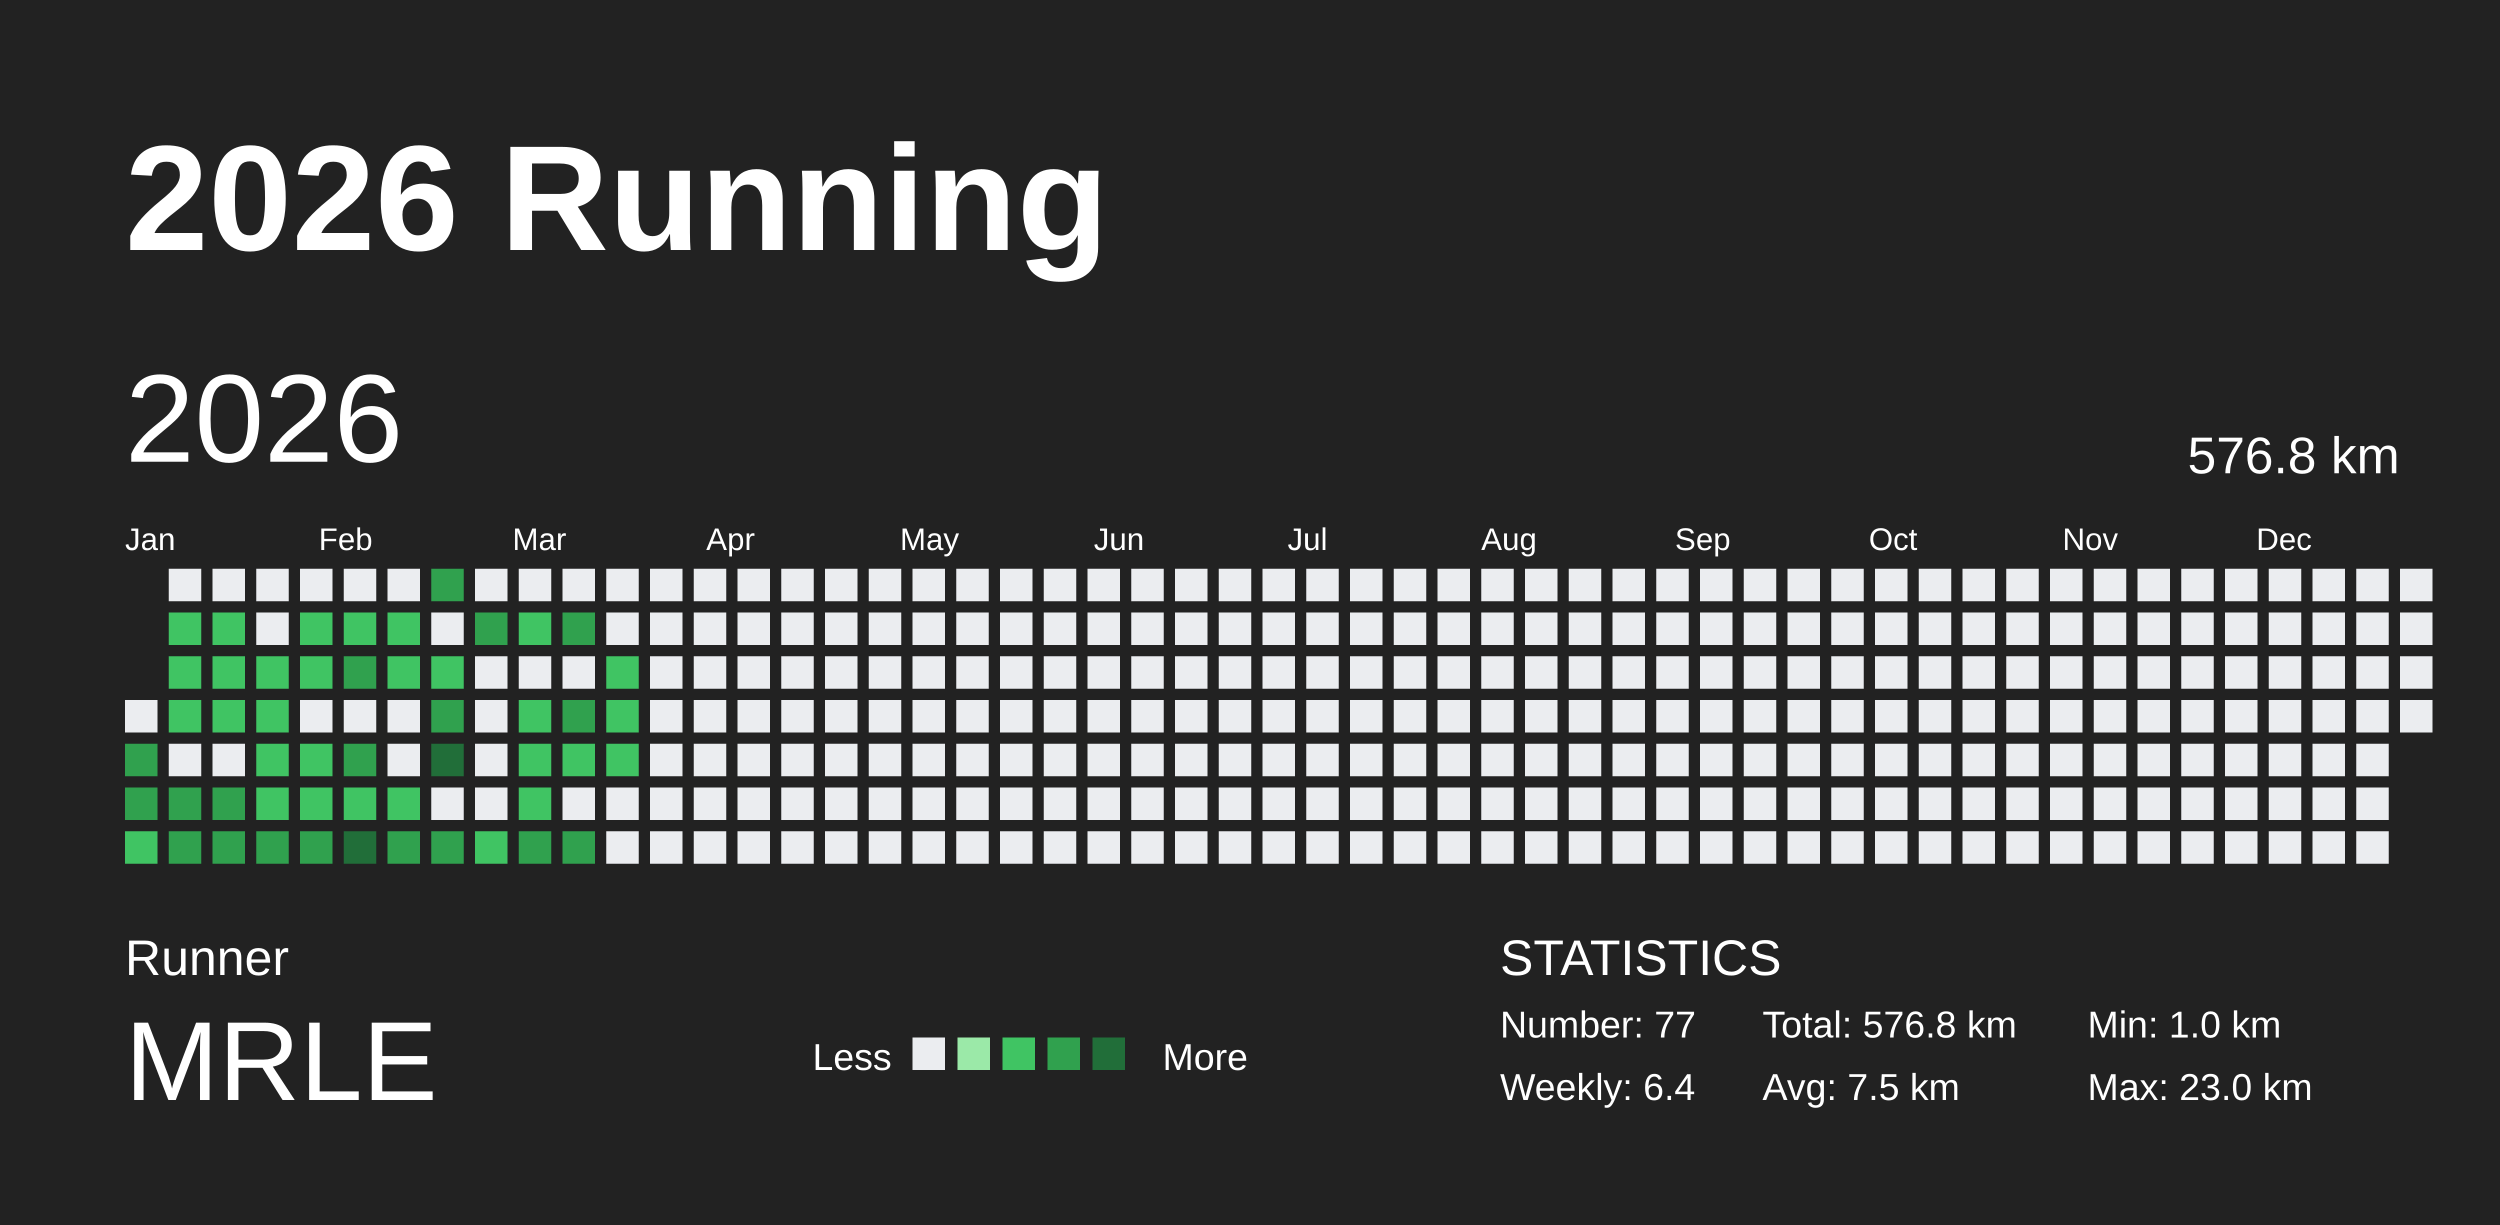
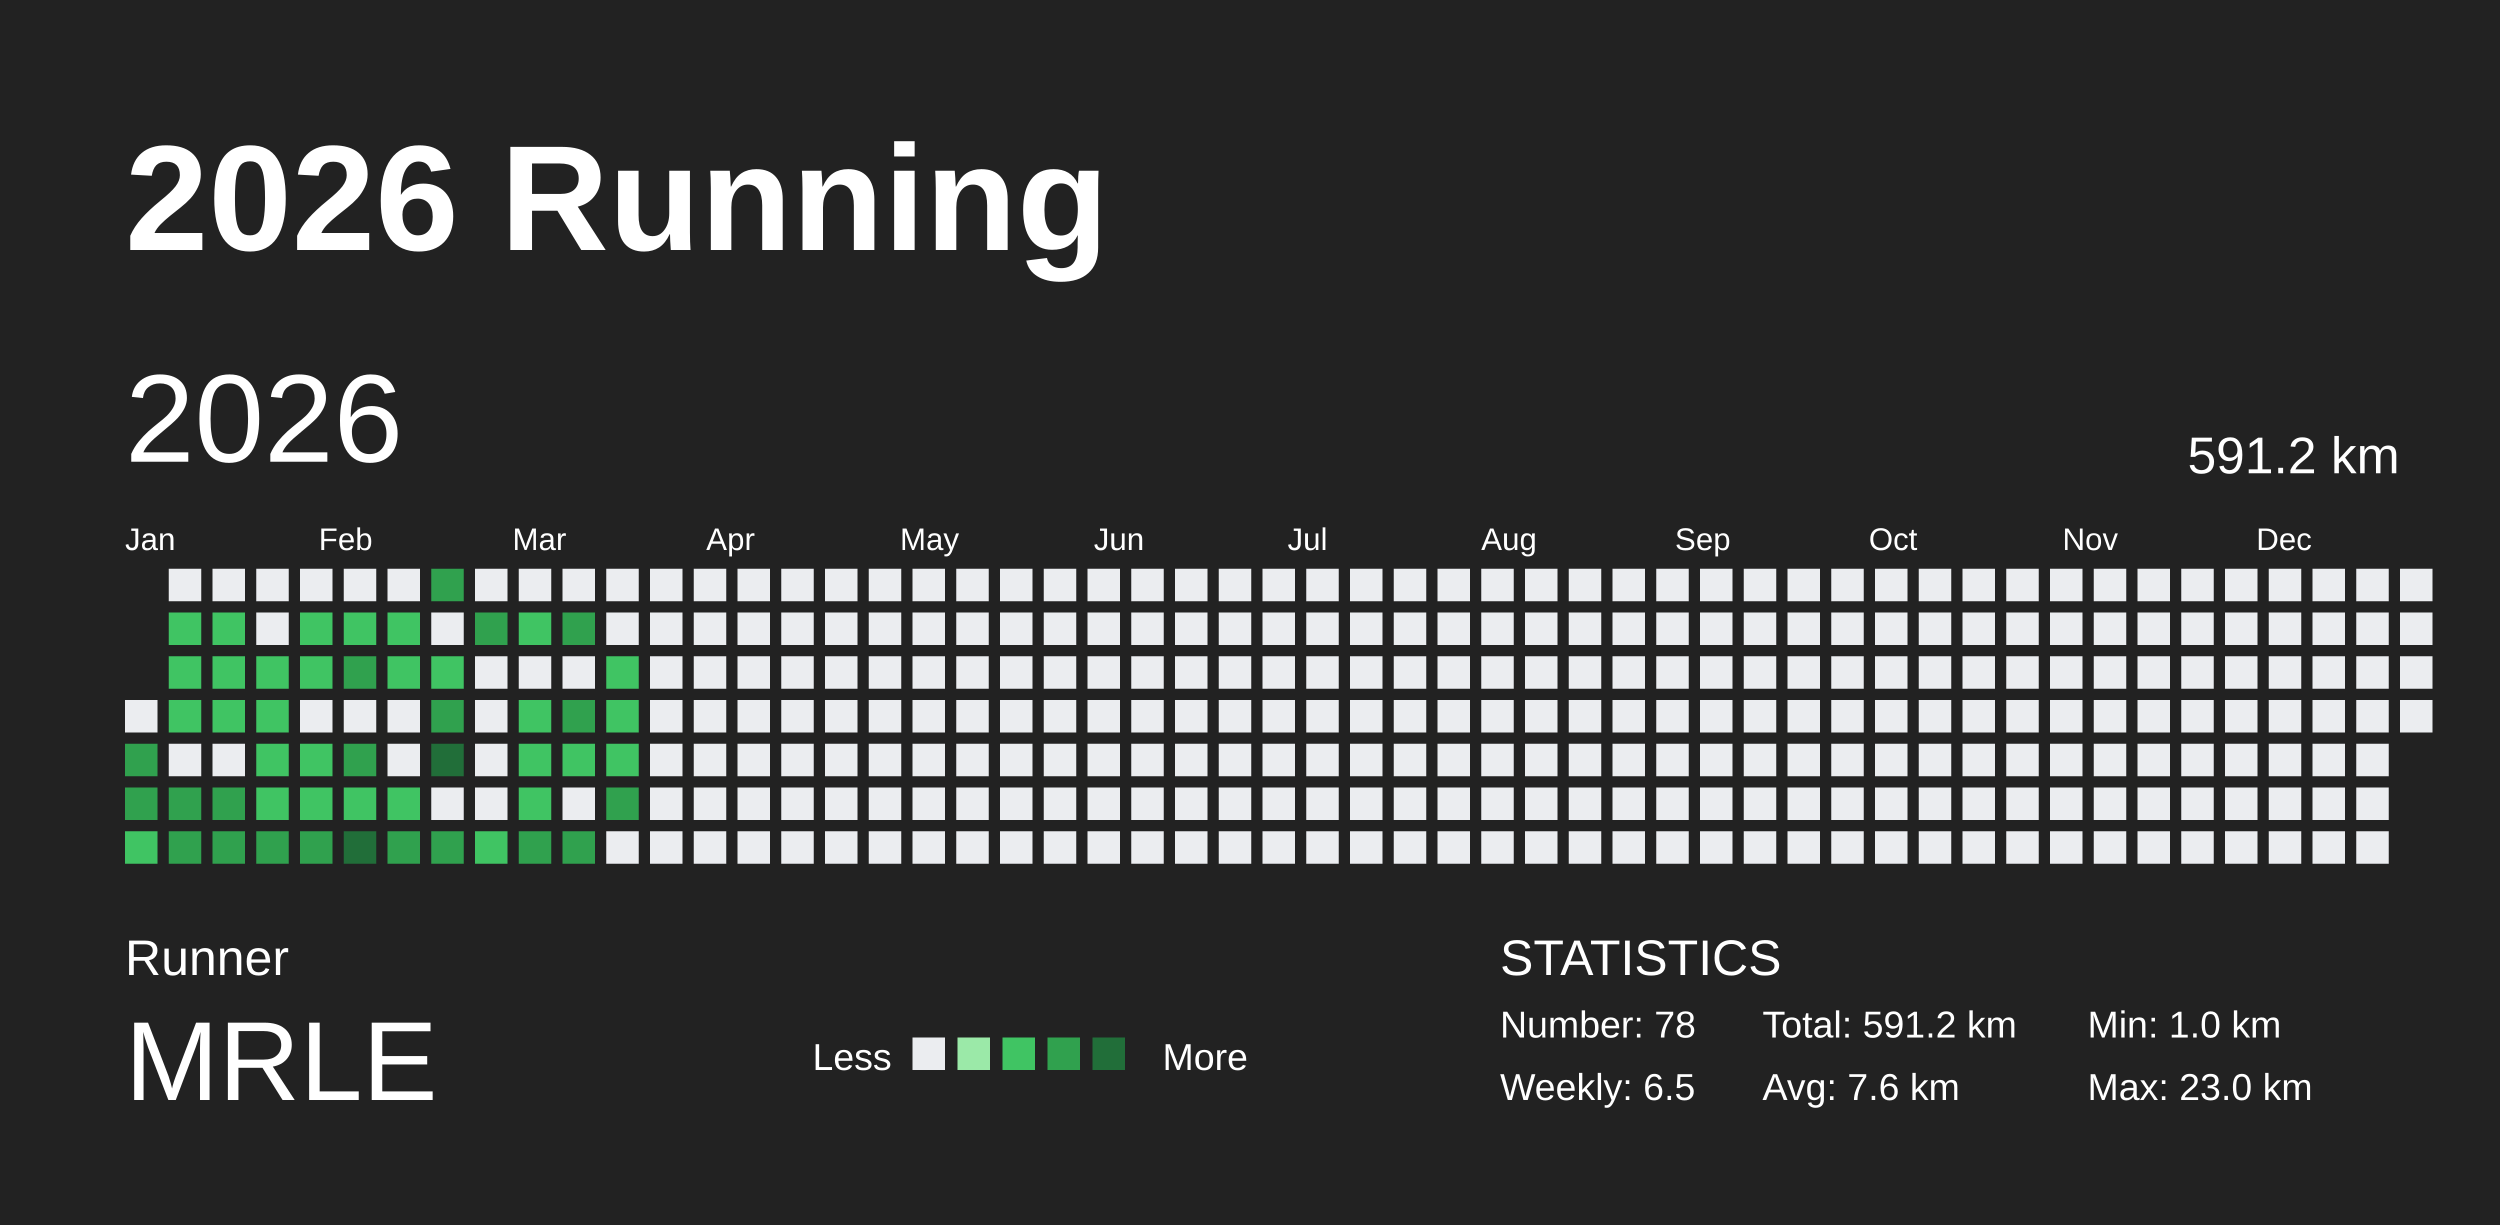
<svg xmlns="http://www.w3.org/2000/svg" baseProfile="full" height="98mm" version="1.1" viewBox="0,0,200,98" width="200mm">
  <defs />
  <rect fill="#222222" height="98" width="200" x="0" y="0" />
  <text fill="#FFFFFF" style="font-size:12px; font-family:Arial; font-weight:bold;" x="10" y="20">2026 Running</text>
  <text fill="#FFFFFF" style="font-size:4px; font-family:Arial" x="10" y="78">Runner</text>
  <text fill="#FFFFFF" style="font-size:9px; font-family:Arial" x="10" y="88">MRLE</text>
  <text fill="#FFFFFF" style="font-size:3px; font-family:Arial" x="65" y="85.6">Less</text>
  <rect fill="#ebedf0" height="2.6" width="2.6" x="73" y="83" />
  <rect fill="#9be9a8" height="2.6" width="2.6" x="76.6" y="83" />
  <rect fill="#40c463" height="2.6" width="2.6" x="80.2" y="83" />
  <rect fill="#30a14e" height="2.6" width="2.6" x="83.8" y="83" />
  <rect fill="#216e39" height="2.6" width="2.6" x="87.4" y="83" />
  <text fill="#FFFFFF" style="font-size:3px; font-family:Arial" x="93" y="85.6">More</text>
  <text fill="#FFFFFF" style="font-size:4px; font-family:Arial" x="120" y="78">STATISTICS</text>
-   <text fill="#FFFFFF" style="font-size:3px; font-family:Arial" x="120" y="83">Number: 77</text>
-   <text fill="#FFFFFF" style="font-size:3px; font-family:Arial" x="120" y="88">Weekly: 6.4</text>
-   <text fill="#FFFFFF" style="font-size:3px; font-family:Arial" x="141" y="83">Total: 576.8 km</text>
-   <text fill="#FFFFFF" style="font-size:3px; font-family:Arial" x="141" y="88">Avg: 7.5 km</text>
+   <text fill="#FFFFFF" style="font-size:3px; font-family:Arial" x="120" y="83">Number: 78</text>
+   <text fill="#FFFFFF" style="font-size:3px; font-family:Arial" x="120" y="88">Weekly: 6.5</text>
+   <text fill="#FFFFFF" style="font-size:3px; font-family:Arial" x="141" y="83">Total: 591.2 km</text>
+   <text fill="#FFFFFF" style="font-size:3px; font-family:Arial" x="141" y="88">Avg: 7.6 km</text>
  <text fill="#FFFFFF" style="font-size:3px; font-family:Arial" x="167" y="83">Min: 1.0 km</text>
  <text fill="#FFFFFF" style="font-size:3px; font-family:Arial" x="167" y="88">Max: 23.0 km</text>
  <text dominant-baseline="hanging" fill="#FFFFFF" style="font-size:10.0px; font-family:Arial;" x="10" y="30">2026</text>
-   <text dominant-baseline="hanging" fill="#FFFFFF" style="font-size:4.125px; font-family:Arial;" x="175" y="35">576.8 km</text>
+   <text dominant-baseline="hanging" fill="#FFFFFF" style="font-size:4.125px; font-family:Arial;" x="175" y="35">591.2 km</text>
  <text fill="#FFFFFF" style="font-size:2.5px; font-family:Arial" x="10.0" y="44">Jan</text>
  <text fill="#FFFFFF" style="font-size:2.5px; font-family:Arial" x="25.5" y="44">Feb</text>
  <text fill="#FFFFFF" style="font-size:2.5px; font-family:Arial" x="41.0" y="44">Mar</text>
  <text fill="#FFFFFF" style="font-size:2.5px; font-family:Arial" x="56.5" y="44">Apr</text>
  <text fill="#FFFFFF" style="font-size:2.5px; font-family:Arial" x="72.0" y="44">May</text>
  <text fill="#FFFFFF" style="font-size:2.5px; font-family:Arial" x="87.5" y="44">Jun</text>
  <text fill="#FFFFFF" style="font-size:2.5px; font-family:Arial" x="103.0" y="44">Jul</text>
  <text fill="#FFFFFF" style="font-size:2.5px; font-family:Arial" x="118.5" y="44">Aug</text>
  <text fill="#FFFFFF" style="font-size:2.5px; font-family:Arial" x="134.0" y="44">Sep</text>
  <text fill="#FFFFFF" style="font-size:2.5px; font-family:Arial" x="149.5" y="44">Oct</text>
  <text fill="#FFFFFF" style="font-size:2.5px; font-family:Arial" x="165.0" y="44">Nov</text>
  <text fill="#FFFFFF" style="font-size:2.5px; font-family:Arial" x="180.5" y="44">Dec</text>
  <rect fill="#ebedf0" height="2.6" width="2.6" x="10.0" y="56.0" />
  <rect fill="#30a14e" height="2.6" width="2.6" x="10.0" y="59.5" />
  <rect fill="#30a14e" height="2.6" width="2.6" x="10.0" y="63.0" />
  <rect fill="#40c463" height="2.6" width="2.6" x="10.0" y="66.5" />
  <rect fill="#ebedf0" height="2.6" width="2.6" x="13.5" y="45.5" />
  <rect fill="#40c463" height="2.6" width="2.6" x="13.5" y="49.0" />
  <rect fill="#40c463" height="2.6" width="2.6" x="13.5" y="52.5" />
  <rect fill="#40c463" height="2.6" width="2.6" x="13.5" y="56.0" />
  <rect fill="#ebedf0" height="2.6" width="2.6" x="13.5" y="59.5" />
  <rect fill="#30a14e" height="2.6" width="2.6" x="13.5" y="63.0" />
  <rect fill="#30a14e" height="2.6" width="2.6" x="13.5" y="66.5" />
  <rect fill="#ebedf0" height="2.6" width="2.6" x="17.0" y="45.5" />
  <rect fill="#40c463" height="2.6" width="2.6" x="17.0" y="49.0" />
  <rect fill="#40c463" height="2.6" width="2.6" x="17.0" y="52.5" />
  <rect fill="#40c463" height="2.6" width="2.6" x="17.0" y="56.0" />
  <rect fill="#ebedf0" height="2.6" width="2.6" x="17.0" y="59.5" />
  <rect fill="#30a14e" height="2.6" width="2.6" x="17.0" y="63.0" />
  <rect fill="#30a14e" height="2.6" width="2.6" x="17.0" y="66.5" />
  <rect fill="#ebedf0" height="2.6" width="2.6" x="20.5" y="45.5" />
  <rect fill="#ebedf0" height="2.6" width="2.6" x="20.5" y="49.0" />
  <rect fill="#40c463" height="2.6" width="2.6" x="20.5" y="52.5" />
  <rect fill="#40c463" height="2.6" width="2.6" x="20.5" y="56.0" />
  <rect fill="#40c463" height="2.6" width="2.6" x="20.5" y="59.5" />
  <rect fill="#40c463" height="2.6" width="2.6" x="20.5" y="63.0" />
  <rect fill="#30a14e" height="2.6" width="2.6" x="20.5" y="66.5" />
  <rect fill="#ebedf0" height="2.6" width="2.6" x="24.0" y="45.5" />
  <rect fill="#40c463" height="2.6" width="2.6" x="24.0" y="49.0" />
  <rect fill="#40c463" height="2.6" width="2.6" x="24.0" y="52.5" />
  <rect fill="#ebedf0" height="2.6" width="2.6" x="24.0" y="56.0" />
  <rect fill="#40c463" height="2.6" width="2.6" x="24.0" y="59.5" />
  <rect fill="#40c463" height="2.6" width="2.6" x="24.0" y="63.0" />
  <rect fill="#30a14e" height="2.6" width="2.6" x="24.0" y="66.5" />
  <rect fill="#ebedf0" height="2.6" width="2.6" x="27.5" y="45.5" />
  <rect fill="#40c463" height="2.6" width="2.6" x="27.5" y="49.0" />
  <rect fill="#30a14e" height="2.6" width="2.6" x="27.5" y="52.5" />
  <rect fill="#ebedf0" height="2.6" width="2.6" x="27.5" y="56.0" />
  <rect fill="#30a14e" height="2.6" width="2.6" x="27.5" y="59.5" />
  <rect fill="#40c463" height="2.6" width="2.6" x="27.5" y="63.0" />
  <rect fill="#216e39" height="2.6" width="2.6" x="27.5" y="66.5" />
  <rect fill="#ebedf0" height="2.6" width="2.6" x="31.0" y="45.5" />
  <rect fill="#40c463" height="2.6" width="2.6" x="31.0" y="49.0" />
  <rect fill="#40c463" height="2.6" width="2.6" x="31.0" y="52.5" />
  <rect fill="#ebedf0" height="2.6" width="2.6" x="31.0" y="56.0" />
  <rect fill="#ebedf0" height="2.6" width="2.6" x="31.0" y="59.5" />
  <rect fill="#40c463" height="2.6" width="2.6" x="31.0" y="63.0" />
  <rect fill="#30a14e" height="2.6" width="2.6" x="31.0" y="66.5" />
  <rect fill="#30a14e" height="2.6" width="2.6" x="34.5" y="45.5" />
  <rect fill="#ebedf0" height="2.6" width="2.6" x="34.5" y="49.0" />
  <rect fill="#40c463" height="2.6" width="2.6" x="34.5" y="52.5" />
  <rect fill="#30a14e" height="2.6" width="2.6" x="34.5" y="56.0" />
  <rect fill="#216e39" height="2.6" width="2.6" x="34.5" y="59.5" />
  <rect fill="#ebedf0" height="2.6" width="2.6" x="34.5" y="63.0" />
  <rect fill="#30a14e" height="2.6" width="2.6" x="34.5" y="66.5" />
  <rect fill="#ebedf0" height="2.6" width="2.6" x="38.0" y="45.5" />
  <rect fill="#30a14e" height="2.6" width="2.6" x="38.0" y="49.0" />
  <rect fill="#ebedf0" height="2.6" width="2.6" x="38.0" y="52.5" />
  <rect fill="#ebedf0" height="2.6" width="2.6" x="38.0" y="56.0" />
  <rect fill="#ebedf0" height="2.6" width="2.6" x="38.0" y="59.5" />
  <rect fill="#ebedf0" height="2.6" width="2.6" x="38.0" y="63.0" />
  <rect fill="#40c463" height="2.6" width="2.6" x="38.0" y="66.5" />
  <rect fill="#ebedf0" height="2.6" width="2.6" x="41.5" y="45.5" />
  <rect fill="#40c463" height="2.6" width="2.6" x="41.5" y="49.0" />
  <rect fill="#ebedf0" height="2.6" width="2.6" x="41.5" y="52.5" />
  <rect fill="#40c463" height="2.6" width="2.6" x="41.5" y="56.0" />
  <rect fill="#40c463" height="2.6" width="2.6" x="41.5" y="59.5" />
  <rect fill="#40c463" height="2.6" width="2.6" x="41.5" y="63.0" />
  <rect fill="#30a14e" height="2.6" width="2.6" x="41.5" y="66.5" />
  <rect fill="#ebedf0" height="2.6" width="2.6" x="45.0" y="45.5" />
  <rect fill="#30a14e" height="2.6" width="2.6" x="45.0" y="49.0" />
  <rect fill="#ebedf0" height="2.6" width="2.6" x="45.0" y="52.5" />
  <rect fill="#30a14e" height="2.6" width="2.6" x="45.0" y="56.0" />
  <rect fill="#40c463" height="2.6" width="2.6" x="45.0" y="59.5" />
  <rect fill="#ebedf0" height="2.6" width="2.6" x="45.0" y="63.0" />
  <rect fill="#30a14e" height="2.6" width="2.6" x="45.0" y="66.5" />
  <rect fill="#ebedf0" height="2.6" width="2.6" x="48.5" y="45.5" />
  <rect fill="#ebedf0" height="2.6" width="2.6" x="48.5" y="49.0" />
  <rect fill="#40c463" height="2.6" width="2.6" x="48.5" y="52.5" />
  <rect fill="#40c463" height="2.6" width="2.6" x="48.5" y="56.0" />
  <rect fill="#40c463" height="2.6" width="2.6" x="48.5" y="59.5" />
-   <rect fill="#ebedf0" height="2.6" width="2.6" x="48.5" y="63.0" />
+   <rect fill="#30a14e" height="2.6" width="2.6" x="48.5" y="63.0" />
  <rect fill="#ebedf0" height="2.6" width="2.6" x="48.5" y="66.5" />
  <rect fill="#ebedf0" height="2.6" width="2.6" x="52.0" y="45.5" />
  <rect fill="#ebedf0" height="2.6" width="2.6" x="52.0" y="49.0" />
  <rect fill="#ebedf0" height="2.6" width="2.6" x="52.0" y="52.5" />
  <rect fill="#ebedf0" height="2.6" width="2.6" x="52.0" y="56.0" />
  <rect fill="#ebedf0" height="2.6" width="2.6" x="52.0" y="59.5" />
  <rect fill="#ebedf0" height="2.6" width="2.6" x="52.0" y="63.0" />
  <rect fill="#ebedf0" height="2.6" width="2.6" x="52.0" y="66.5" />
  <rect fill="#ebedf0" height="2.6" width="2.6" x="55.5" y="45.5" />
  <rect fill="#ebedf0" height="2.6" width="2.6" x="55.5" y="49.0" />
  <rect fill="#ebedf0" height="2.6" width="2.6" x="55.5" y="52.5" />
  <rect fill="#ebedf0" height="2.6" width="2.6" x="55.5" y="56.0" />
  <rect fill="#ebedf0" height="2.6" width="2.6" x="55.5" y="59.5" />
  <rect fill="#ebedf0" height="2.6" width="2.6" x="55.5" y="63.0" />
  <rect fill="#ebedf0" height="2.6" width="2.6" x="55.5" y="66.5" />
  <rect fill="#ebedf0" height="2.6" width="2.6" x="59.0" y="45.5" />
  <rect fill="#ebedf0" height="2.6" width="2.6" x="59.0" y="49.0" />
  <rect fill="#ebedf0" height="2.6" width="2.6" x="59.0" y="52.5" />
  <rect fill="#ebedf0" height="2.6" width="2.6" x="59.0" y="56.0" />
  <rect fill="#ebedf0" height="2.6" width="2.6" x="59.0" y="59.5" />
  <rect fill="#ebedf0" height="2.6" width="2.6" x="59.0" y="63.0" />
  <rect fill="#ebedf0" height="2.6" width="2.6" x="59.0" y="66.5" />
  <rect fill="#ebedf0" height="2.6" width="2.6" x="62.5" y="45.5" />
  <rect fill="#ebedf0" height="2.6" width="2.6" x="62.5" y="49.0" />
  <rect fill="#ebedf0" height="2.6" width="2.6" x="62.5" y="52.5" />
  <rect fill="#ebedf0" height="2.6" width="2.6" x="62.5" y="56.0" />
  <rect fill="#ebedf0" height="2.6" width="2.6" x="62.5" y="59.5" />
  <rect fill="#ebedf0" height="2.6" width="2.6" x="62.5" y="63.0" />
  <rect fill="#ebedf0" height="2.6" width="2.6" x="62.5" y="66.5" />
  <rect fill="#ebedf0" height="2.6" width="2.6" x="66.0" y="45.5" />
  <rect fill="#ebedf0" height="2.6" width="2.6" x="66.0" y="49.0" />
  <rect fill="#ebedf0" height="2.6" width="2.6" x="66.0" y="52.5" />
  <rect fill="#ebedf0" height="2.6" width="2.6" x="66.0" y="56.0" />
  <rect fill="#ebedf0" height="2.6" width="2.6" x="66.0" y="59.5" />
  <rect fill="#ebedf0" height="2.6" width="2.6" x="66.0" y="63.0" />
  <rect fill="#ebedf0" height="2.6" width="2.6" x="66.0" y="66.5" />
  <rect fill="#ebedf0" height="2.6" width="2.6" x="69.5" y="45.5" />
  <rect fill="#ebedf0" height="2.6" width="2.6" x="69.5" y="49.0" />
  <rect fill="#ebedf0" height="2.6" width="2.6" x="69.5" y="52.5" />
  <rect fill="#ebedf0" height="2.6" width="2.6" x="69.5" y="56.0" />
  <rect fill="#ebedf0" height="2.6" width="2.6" x="69.5" y="59.5" />
  <rect fill="#ebedf0" height="2.6" width="2.6" x="69.5" y="63.0" />
  <rect fill="#ebedf0" height="2.6" width="2.6" x="69.5" y="66.5" />
  <rect fill="#ebedf0" height="2.6" width="2.6" x="73.0" y="45.5" />
  <rect fill="#ebedf0" height="2.6" width="2.6" x="73.0" y="49.0" />
  <rect fill="#ebedf0" height="2.6" width="2.6" x="73.0" y="52.5" />
  <rect fill="#ebedf0" height="2.6" width="2.6" x="73.0" y="56.0" />
  <rect fill="#ebedf0" height="2.6" width="2.6" x="73.0" y="59.5" />
  <rect fill="#ebedf0" height="2.6" width="2.6" x="73.0" y="63.0" />
  <rect fill="#ebedf0" height="2.6" width="2.6" x="73.0" y="66.5" />
  <rect fill="#ebedf0" height="2.6" width="2.6" x="76.5" y="45.5" />
  <rect fill="#ebedf0" height="2.6" width="2.6" x="76.5" y="49.0" />
  <rect fill="#ebedf0" height="2.6" width="2.6" x="76.5" y="52.5" />
  <rect fill="#ebedf0" height="2.6" width="2.6" x="76.5" y="56.0" />
  <rect fill="#ebedf0" height="2.6" width="2.6" x="76.5" y="59.5" />
  <rect fill="#ebedf0" height="2.6" width="2.6" x="76.5" y="63.0" />
  <rect fill="#ebedf0" height="2.6" width="2.6" x="76.5" y="66.5" />
  <rect fill="#ebedf0" height="2.6" width="2.6" x="80.0" y="45.5" />
  <rect fill="#ebedf0" height="2.6" width="2.6" x="80.0" y="49.0" />
  <rect fill="#ebedf0" height="2.6" width="2.6" x="80.0" y="52.5" />
  <rect fill="#ebedf0" height="2.6" width="2.6" x="80.0" y="56.0" />
  <rect fill="#ebedf0" height="2.6" width="2.6" x="80.0" y="59.5" />
  <rect fill="#ebedf0" height="2.6" width="2.6" x="80.0" y="63.0" />
  <rect fill="#ebedf0" height="2.6" width="2.6" x="80.0" y="66.5" />
  <rect fill="#ebedf0" height="2.6" width="2.6" x="83.5" y="45.5" />
  <rect fill="#ebedf0" height="2.6" width="2.6" x="83.5" y="49.0" />
  <rect fill="#ebedf0" height="2.6" width="2.6" x="83.5" y="52.5" />
  <rect fill="#ebedf0" height="2.6" width="2.6" x="83.5" y="56.0" />
  <rect fill="#ebedf0" height="2.6" width="2.6" x="83.5" y="59.5" />
  <rect fill="#ebedf0" height="2.6" width="2.6" x="83.5" y="63.0" />
  <rect fill="#ebedf0" height="2.6" width="2.6" x="83.5" y="66.5" />
  <rect fill="#ebedf0" height="2.6" width="2.6" x="87.0" y="45.5" />
  <rect fill="#ebedf0" height="2.6" width="2.6" x="87.0" y="49.0" />
  <rect fill="#ebedf0" height="2.6" width="2.6" x="87.0" y="52.5" />
  <rect fill="#ebedf0" height="2.6" width="2.6" x="87.0" y="56.0" />
  <rect fill="#ebedf0" height="2.6" width="2.6" x="87.0" y="59.5" />
  <rect fill="#ebedf0" height="2.6" width="2.6" x="87.0" y="63.0" />
  <rect fill="#ebedf0" height="2.6" width="2.6" x="87.0" y="66.5" />
  <rect fill="#ebedf0" height="2.6" width="2.6" x="90.5" y="45.5" />
  <rect fill="#ebedf0" height="2.6" width="2.6" x="90.5" y="49.0" />
  <rect fill="#ebedf0" height="2.6" width="2.6" x="90.5" y="52.5" />
  <rect fill="#ebedf0" height="2.6" width="2.6" x="90.5" y="56.0" />
  <rect fill="#ebedf0" height="2.6" width="2.6" x="90.5" y="59.5" />
  <rect fill="#ebedf0" height="2.6" width="2.6" x="90.5" y="63.0" />
  <rect fill="#ebedf0" height="2.6" width="2.6" x="90.5" y="66.5" />
  <rect fill="#ebedf0" height="2.6" width="2.6" x="94.0" y="45.5" />
  <rect fill="#ebedf0" height="2.6" width="2.6" x="94.0" y="49.0" />
  <rect fill="#ebedf0" height="2.6" width="2.6" x="94.0" y="52.5" />
  <rect fill="#ebedf0" height="2.6" width="2.6" x="94.0" y="56.0" />
  <rect fill="#ebedf0" height="2.6" width="2.6" x="94.0" y="59.5" />
  <rect fill="#ebedf0" height="2.6" width="2.6" x="94.0" y="63.0" />
  <rect fill="#ebedf0" height="2.6" width="2.6" x="94.0" y="66.5" />
  <rect fill="#ebedf0" height="2.6" width="2.6" x="97.5" y="45.5" />
  <rect fill="#ebedf0" height="2.6" width="2.6" x="97.5" y="49.0" />
  <rect fill="#ebedf0" height="2.6" width="2.6" x="97.5" y="52.5" />
  <rect fill="#ebedf0" height="2.6" width="2.6" x="97.5" y="56.0" />
  <rect fill="#ebedf0" height="2.6" width="2.6" x="97.5" y="59.5" />
  <rect fill="#ebedf0" height="2.6" width="2.6" x="97.5" y="63.0" />
  <rect fill="#ebedf0" height="2.6" width="2.6" x="97.5" y="66.5" />
  <rect fill="#ebedf0" height="2.6" width="2.6" x="101.0" y="45.5" />
  <rect fill="#ebedf0" height="2.6" width="2.6" x="101.0" y="49.0" />
  <rect fill="#ebedf0" height="2.6" width="2.6" x="101.0" y="52.5" />
  <rect fill="#ebedf0" height="2.6" width="2.6" x="101.0" y="56.0" />
  <rect fill="#ebedf0" height="2.6" width="2.6" x="101.0" y="59.5" />
  <rect fill="#ebedf0" height="2.6" width="2.6" x="101.0" y="63.0" />
  <rect fill="#ebedf0" height="2.6" width="2.6" x="101.0" y="66.5" />
  <rect fill="#ebedf0" height="2.6" width="2.6" x="104.5" y="45.5" />
  <rect fill="#ebedf0" height="2.6" width="2.6" x="104.5" y="49.0" />
  <rect fill="#ebedf0" height="2.6" width="2.6" x="104.5" y="52.5" />
  <rect fill="#ebedf0" height="2.6" width="2.6" x="104.5" y="56.0" />
  <rect fill="#ebedf0" height="2.6" width="2.6" x="104.5" y="59.5" />
  <rect fill="#ebedf0" height="2.6" width="2.6" x="104.5" y="63.0" />
  <rect fill="#ebedf0" height="2.6" width="2.6" x="104.5" y="66.5" />
  <rect fill="#ebedf0" height="2.6" width="2.6" x="108.0" y="45.5" />
  <rect fill="#ebedf0" height="2.6" width="2.6" x="108.0" y="49.0" />
  <rect fill="#ebedf0" height="2.6" width="2.6" x="108.0" y="52.5" />
  <rect fill="#ebedf0" height="2.6" width="2.6" x="108.0" y="56.0" />
  <rect fill="#ebedf0" height="2.6" width="2.6" x="108.0" y="59.5" />
  <rect fill="#ebedf0" height="2.6" width="2.6" x="108.0" y="63.0" />
  <rect fill="#ebedf0" height="2.6" width="2.6" x="108.0" y="66.5" />
  <rect fill="#ebedf0" height="2.6" width="2.6" x="111.5" y="45.5" />
  <rect fill="#ebedf0" height="2.6" width="2.6" x="111.5" y="49.0" />
  <rect fill="#ebedf0" height="2.6" width="2.6" x="111.5" y="52.5" />
  <rect fill="#ebedf0" height="2.6" width="2.6" x="111.5" y="56.0" />
  <rect fill="#ebedf0" height="2.6" width="2.6" x="111.5" y="59.5" />
  <rect fill="#ebedf0" height="2.6" width="2.6" x="111.5" y="63.0" />
  <rect fill="#ebedf0" height="2.6" width="2.6" x="111.5" y="66.5" />
  <rect fill="#ebedf0" height="2.6" width="2.6" x="115.0" y="45.5" />
  <rect fill="#ebedf0" height="2.6" width="2.6" x="115.0" y="49.0" />
  <rect fill="#ebedf0" height="2.6" width="2.6" x="115.0" y="52.5" />
  <rect fill="#ebedf0" height="2.6" width="2.6" x="115.0" y="56.0" />
  <rect fill="#ebedf0" height="2.6" width="2.6" x="115.0" y="59.5" />
  <rect fill="#ebedf0" height="2.6" width="2.6" x="115.0" y="63.0" />
  <rect fill="#ebedf0" height="2.6" width="2.6" x="115.0" y="66.5" />
  <rect fill="#ebedf0" height="2.6" width="2.6" x="118.5" y="45.5" />
  <rect fill="#ebedf0" height="2.6" width="2.6" x="118.5" y="49.0" />
  <rect fill="#ebedf0" height="2.6" width="2.6" x="118.5" y="52.5" />
  <rect fill="#ebedf0" height="2.6" width="2.6" x="118.5" y="56.0" />
  <rect fill="#ebedf0" height="2.6" width="2.6" x="118.5" y="59.5" />
  <rect fill="#ebedf0" height="2.6" width="2.6" x="118.5" y="63.0" />
  <rect fill="#ebedf0" height="2.6" width="2.6" x="118.5" y="66.5" />
  <rect fill="#ebedf0" height="2.6" width="2.6" x="122.0" y="45.5" />
  <rect fill="#ebedf0" height="2.6" width="2.6" x="122.0" y="49.0" />
  <rect fill="#ebedf0" height="2.6" width="2.6" x="122.0" y="52.5" />
  <rect fill="#ebedf0" height="2.6" width="2.6" x="122.0" y="56.0" />
  <rect fill="#ebedf0" height="2.6" width="2.6" x="122.0" y="59.5" />
  <rect fill="#ebedf0" height="2.6" width="2.6" x="122.0" y="63.0" />
  <rect fill="#ebedf0" height="2.6" width="2.6" x="122.0" y="66.5" />
  <rect fill="#ebedf0" height="2.6" width="2.6" x="125.5" y="45.5" />
  <rect fill="#ebedf0" height="2.6" width="2.6" x="125.5" y="49.0" />
  <rect fill="#ebedf0" height="2.6" width="2.6" x="125.5" y="52.5" />
  <rect fill="#ebedf0" height="2.6" width="2.6" x="125.5" y="56.0" />
  <rect fill="#ebedf0" height="2.6" width="2.6" x="125.5" y="59.5" />
  <rect fill="#ebedf0" height="2.6" width="2.6" x="125.5" y="63.0" />
  <rect fill="#ebedf0" height="2.6" width="2.6" x="125.5" y="66.5" />
  <rect fill="#ebedf0" height="2.6" width="2.6" x="129.0" y="45.5" />
  <rect fill="#ebedf0" height="2.6" width="2.6" x="129.0" y="49.0" />
  <rect fill="#ebedf0" height="2.6" width="2.6" x="129.0" y="52.5" />
  <rect fill="#ebedf0" height="2.6" width="2.6" x="129.0" y="56.0" />
  <rect fill="#ebedf0" height="2.6" width="2.6" x="129.0" y="59.5" />
  <rect fill="#ebedf0" height="2.6" width="2.6" x="129.0" y="63.0" />
  <rect fill="#ebedf0" height="2.6" width="2.6" x="129.0" y="66.5" />
  <rect fill="#ebedf0" height="2.6" width="2.6" x="132.5" y="45.5" />
  <rect fill="#ebedf0" height="2.6" width="2.6" x="132.5" y="49.0" />
  <rect fill="#ebedf0" height="2.6" width="2.6" x="132.5" y="52.5" />
  <rect fill="#ebedf0" height="2.6" width="2.6" x="132.5" y="56.0" />
  <rect fill="#ebedf0" height="2.6" width="2.6" x="132.5" y="59.5" />
  <rect fill="#ebedf0" height="2.6" width="2.6" x="132.5" y="63.0" />
  <rect fill="#ebedf0" height="2.6" width="2.6" x="132.5" y="66.5" />
  <rect fill="#ebedf0" height="2.6" width="2.6" x="136.0" y="45.5" />
  <rect fill="#ebedf0" height="2.6" width="2.6" x="136.0" y="49.0" />
  <rect fill="#ebedf0" height="2.6" width="2.6" x="136.0" y="52.5" />
  <rect fill="#ebedf0" height="2.6" width="2.6" x="136.0" y="56.0" />
  <rect fill="#ebedf0" height="2.6" width="2.6" x="136.0" y="59.5" />
  <rect fill="#ebedf0" height="2.6" width="2.6" x="136.0" y="63.0" />
  <rect fill="#ebedf0" height="2.6" width="2.6" x="136.0" y="66.5" />
  <rect fill="#ebedf0" height="2.6" width="2.6" x="139.5" y="45.5" />
  <rect fill="#ebedf0" height="2.6" width="2.6" x="139.5" y="49.0" />
  <rect fill="#ebedf0" height="2.6" width="2.6" x="139.5" y="52.5" />
  <rect fill="#ebedf0" height="2.6" width="2.6" x="139.5" y="56.0" />
  <rect fill="#ebedf0" height="2.6" width="2.6" x="139.5" y="59.5" />
  <rect fill="#ebedf0" height="2.6" width="2.6" x="139.5" y="63.0" />
  <rect fill="#ebedf0" height="2.6" width="2.6" x="139.5" y="66.5" />
  <rect fill="#ebedf0" height="2.6" width="2.6" x="143.0" y="45.5" />
  <rect fill="#ebedf0" height="2.6" width="2.6" x="143.0" y="49.0" />
  <rect fill="#ebedf0" height="2.6" width="2.6" x="143.0" y="52.5" />
  <rect fill="#ebedf0" height="2.6" width="2.6" x="143.0" y="56.0" />
  <rect fill="#ebedf0" height="2.6" width="2.6" x="143.0" y="59.5" />
  <rect fill="#ebedf0" height="2.6" width="2.6" x="143.0" y="63.0" />
  <rect fill="#ebedf0" height="2.6" width="2.6" x="143.0" y="66.5" />
  <rect fill="#ebedf0" height="2.6" width="2.6" x="146.5" y="45.5" />
  <rect fill="#ebedf0" height="2.6" width="2.6" x="146.5" y="49.0" />
  <rect fill="#ebedf0" height="2.6" width="2.6" x="146.5" y="52.5" />
  <rect fill="#ebedf0" height="2.6" width="2.6" x="146.5" y="56.0" />
  <rect fill="#ebedf0" height="2.6" width="2.6" x="146.5" y="59.5" />
  <rect fill="#ebedf0" height="2.6" width="2.6" x="146.5" y="63.0" />
  <rect fill="#ebedf0" height="2.6" width="2.6" x="146.5" y="66.5" />
  <rect fill="#ebedf0" height="2.6" width="2.6" x="150.0" y="45.5" />
  <rect fill="#ebedf0" height="2.6" width="2.6" x="150.0" y="49.0" />
  <rect fill="#ebedf0" height="2.6" width="2.6" x="150.0" y="52.5" />
  <rect fill="#ebedf0" height="2.6" width="2.6" x="150.0" y="56.0" />
  <rect fill="#ebedf0" height="2.6" width="2.6" x="150.0" y="59.5" />
  <rect fill="#ebedf0" height="2.6" width="2.6" x="150.0" y="63.0" />
  <rect fill="#ebedf0" height="2.6" width="2.6" x="150.0" y="66.5" />
  <rect fill="#ebedf0" height="2.6" width="2.6" x="153.5" y="45.5" />
  <rect fill="#ebedf0" height="2.6" width="2.6" x="153.5" y="49.0" />
  <rect fill="#ebedf0" height="2.6" width="2.6" x="153.5" y="52.5" />
  <rect fill="#ebedf0" height="2.6" width="2.6" x="153.5" y="56.0" />
  <rect fill="#ebedf0" height="2.6" width="2.6" x="153.5" y="59.5" />
  <rect fill="#ebedf0" height="2.6" width="2.6" x="153.5" y="63.0" />
  <rect fill="#ebedf0" height="2.6" width="2.6" x="153.5" y="66.5" />
  <rect fill="#ebedf0" height="2.6" width="2.6" x="157.0" y="45.5" />
  <rect fill="#ebedf0" height="2.6" width="2.6" x="157.0" y="49.0" />
  <rect fill="#ebedf0" height="2.6" width="2.6" x="157.0" y="52.5" />
  <rect fill="#ebedf0" height="2.6" width="2.6" x="157.0" y="56.0" />
  <rect fill="#ebedf0" height="2.6" width="2.6" x="157.0" y="59.5" />
  <rect fill="#ebedf0" height="2.6" width="2.6" x="157.0" y="63.0" />
  <rect fill="#ebedf0" height="2.6" width="2.6" x="157.0" y="66.5" />
  <rect fill="#ebedf0" height="2.6" width="2.6" x="160.5" y="45.5" />
  <rect fill="#ebedf0" height="2.6" width="2.6" x="160.5" y="49.0" />
  <rect fill="#ebedf0" height="2.6" width="2.6" x="160.5" y="52.5" />
  <rect fill="#ebedf0" height="2.6" width="2.6" x="160.5" y="56.0" />
  <rect fill="#ebedf0" height="2.6" width="2.6" x="160.5" y="59.5" />
  <rect fill="#ebedf0" height="2.6" width="2.6" x="160.5" y="63.0" />
  <rect fill="#ebedf0" height="2.6" width="2.6" x="160.5" y="66.5" />
  <rect fill="#ebedf0" height="2.6" width="2.6" x="164.0" y="45.5" />
  <rect fill="#ebedf0" height="2.6" width="2.6" x="164.0" y="49.0" />
  <rect fill="#ebedf0" height="2.6" width="2.6" x="164.0" y="52.5" />
  <rect fill="#ebedf0" height="2.6" width="2.6" x="164.0" y="56.0" />
  <rect fill="#ebedf0" height="2.6" width="2.6" x="164.0" y="59.5" />
  <rect fill="#ebedf0" height="2.6" width="2.6" x="164.0" y="63.0" />
  <rect fill="#ebedf0" height="2.6" width="2.6" x="164.0" y="66.5" />
  <rect fill="#ebedf0" height="2.6" width="2.6" x="167.5" y="45.5" />
  <rect fill="#ebedf0" height="2.6" width="2.6" x="167.5" y="49.0" />
  <rect fill="#ebedf0" height="2.6" width="2.6" x="167.5" y="52.5" />
  <rect fill="#ebedf0" height="2.6" width="2.6" x="167.5" y="56.0" />
  <rect fill="#ebedf0" height="2.6" width="2.6" x="167.5" y="59.5" />
  <rect fill="#ebedf0" height="2.6" width="2.6" x="167.5" y="63.0" />
  <rect fill="#ebedf0" height="2.6" width="2.6" x="167.5" y="66.5" />
  <rect fill="#ebedf0" height="2.6" width="2.6" x="171.0" y="45.5" />
  <rect fill="#ebedf0" height="2.6" width="2.6" x="171.0" y="49.0" />
  <rect fill="#ebedf0" height="2.6" width="2.6" x="171.0" y="52.5" />
  <rect fill="#ebedf0" height="2.6" width="2.6" x="171.0" y="56.0" />
  <rect fill="#ebedf0" height="2.6" width="2.6" x="171.0" y="59.5" />
  <rect fill="#ebedf0" height="2.6" width="2.6" x="171.0" y="63.0" />
  <rect fill="#ebedf0" height="2.6" width="2.6" x="171.0" y="66.5" />
  <rect fill="#ebedf0" height="2.6" width="2.6" x="174.5" y="45.5" />
  <rect fill="#ebedf0" height="2.6" width="2.6" x="174.5" y="49.0" />
  <rect fill="#ebedf0" height="2.6" width="2.6" x="174.5" y="52.5" />
  <rect fill="#ebedf0" height="2.6" width="2.6" x="174.5" y="56.0" />
  <rect fill="#ebedf0" height="2.6" width="2.6" x="174.5" y="59.5" />
  <rect fill="#ebedf0" height="2.6" width="2.6" x="174.5" y="63.0" />
  <rect fill="#ebedf0" height="2.6" width="2.6" x="174.5" y="66.5" />
  <rect fill="#ebedf0" height="2.6" width="2.6" x="178.0" y="45.5" />
  <rect fill="#ebedf0" height="2.6" width="2.6" x="178.0" y="49.0" />
  <rect fill="#ebedf0" height="2.6" width="2.6" x="178.0" y="52.5" />
  <rect fill="#ebedf0" height="2.6" width="2.6" x="178.0" y="56.0" />
  <rect fill="#ebedf0" height="2.6" width="2.6" x="178.0" y="59.5" />
  <rect fill="#ebedf0" height="2.6" width="2.6" x="178.0" y="63.0" />
  <rect fill="#ebedf0" height="2.6" width="2.6" x="178.0" y="66.5" />
  <rect fill="#ebedf0" height="2.6" width="2.6" x="181.5" y="45.5" />
  <rect fill="#ebedf0" height="2.6" width="2.6" x="181.5" y="49.0" />
  <rect fill="#ebedf0" height="2.6" width="2.6" x="181.5" y="52.5" />
  <rect fill="#ebedf0" height="2.6" width="2.6" x="181.5" y="56.0" />
  <rect fill="#ebedf0" height="2.6" width="2.6" x="181.5" y="59.5" />
  <rect fill="#ebedf0" height="2.6" width="2.6" x="181.5" y="63.0" />
  <rect fill="#ebedf0" height="2.6" width="2.6" x="181.5" y="66.5" />
  <rect fill="#ebedf0" height="2.6" width="2.6" x="185.0" y="45.5" />
  <rect fill="#ebedf0" height="2.6" width="2.6" x="185.0" y="49.0" />
  <rect fill="#ebedf0" height="2.6" width="2.6" x="185.0" y="52.5" />
  <rect fill="#ebedf0" height="2.6" width="2.6" x="185.0" y="56.0" />
  <rect fill="#ebedf0" height="2.6" width="2.6" x="185.0" y="59.5" />
  <rect fill="#ebedf0" height="2.6" width="2.6" x="185.0" y="63.0" />
  <rect fill="#ebedf0" height="2.6" width="2.6" x="185.0" y="66.5" />
  <rect fill="#ebedf0" height="2.6" width="2.6" x="188.5" y="45.5" />
  <rect fill="#ebedf0" height="2.6" width="2.6" x="188.5" y="49.0" />
  <rect fill="#ebedf0" height="2.6" width="2.6" x="188.5" y="52.5" />
  <rect fill="#ebedf0" height="2.6" width="2.6" x="188.5" y="56.0" />
  <rect fill="#ebedf0" height="2.6" width="2.6" x="188.5" y="59.5" />
  <rect fill="#ebedf0" height="2.6" width="2.6" x="188.5" y="63.0" />
  <rect fill="#ebedf0" height="2.6" width="2.6" x="188.5" y="66.5" />
  <rect fill="#ebedf0" height="2.6" width="2.6" x="192.0" y="45.5" />
  <rect fill="#ebedf0" height="2.6" width="2.6" x="192.0" y="49.0" />
  <rect fill="#ebedf0" height="2.6" width="2.6" x="192.0" y="52.5" />
  <rect fill="#ebedf0" height="2.6" width="2.6" x="192.0" y="56.0" />
</svg>
